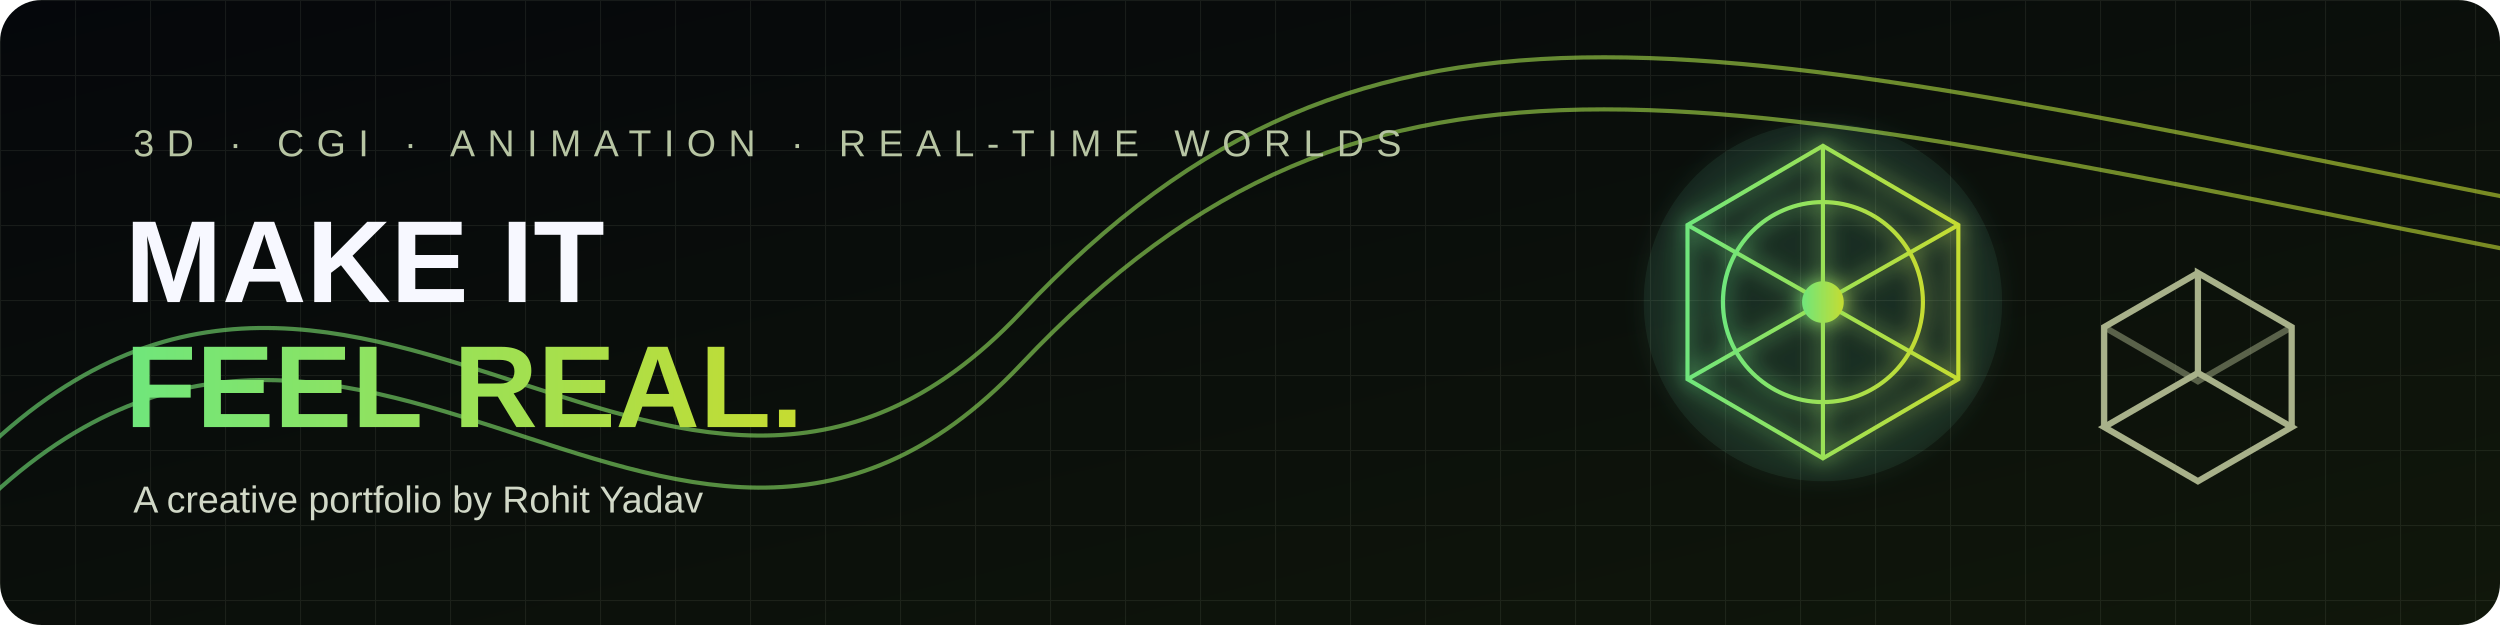
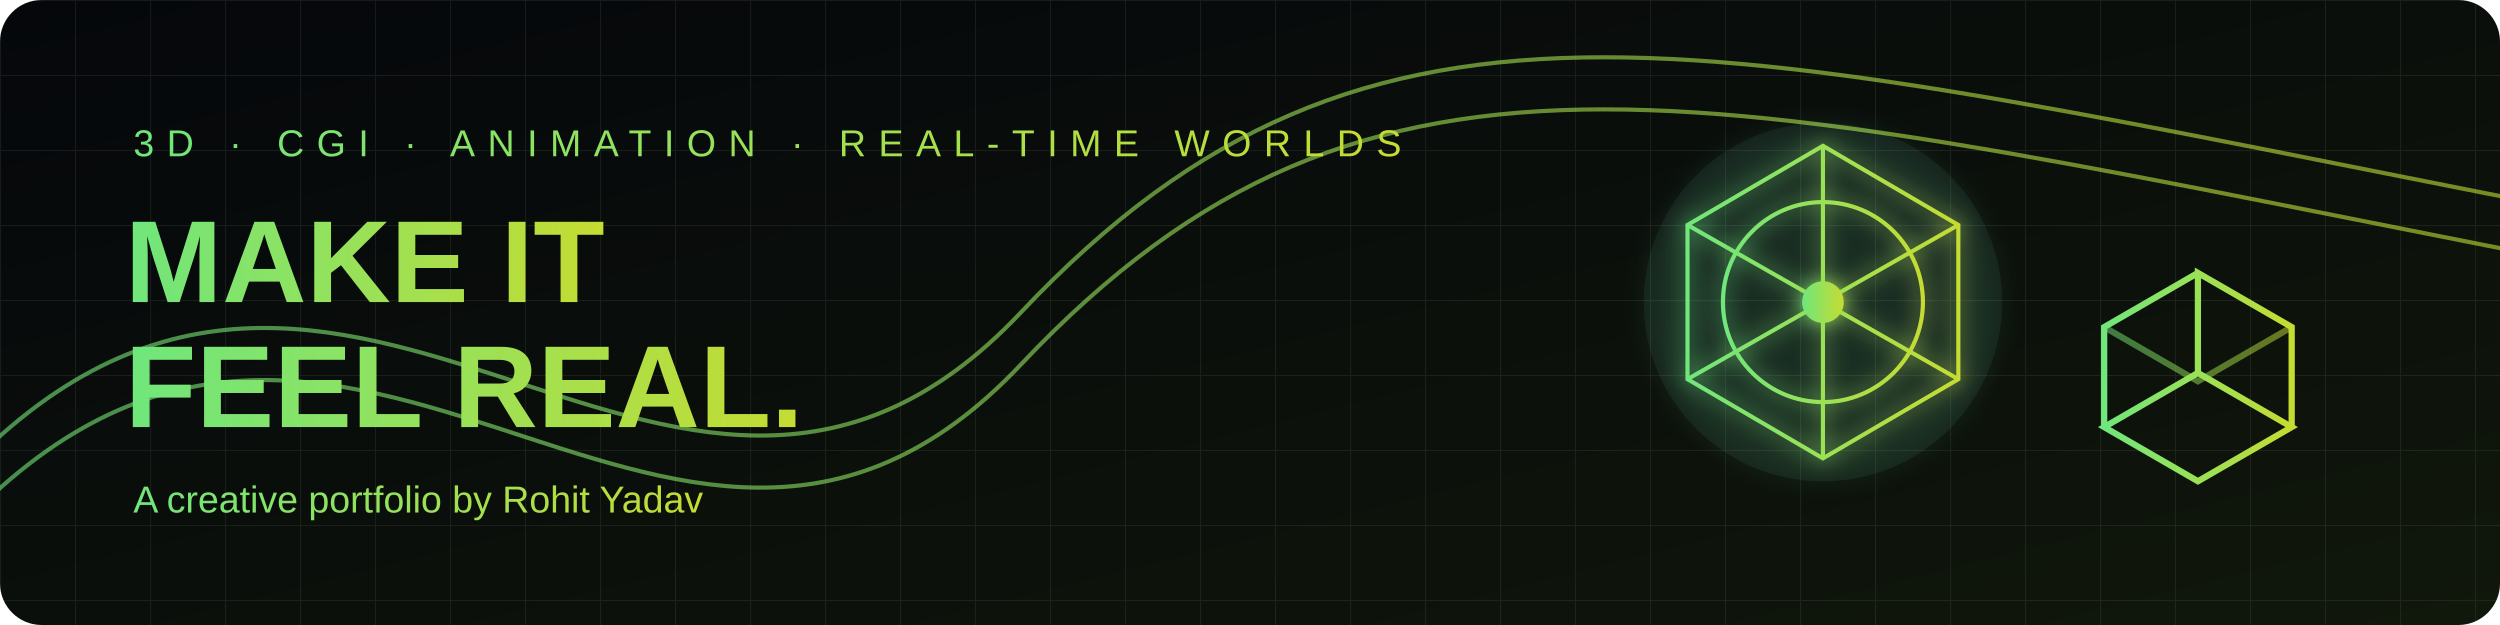
<svg xmlns="http://www.w3.org/2000/svg" viewBox="0 0 1200 300" role="img" aria-labelledby="t d">
  <defs>
    <linearGradient id="bg" x2="1" y2="1">
      <stop stop-color="#05070b" />
      <stop offset="1" stop-color="#10170b" />
    </linearGradient>
    <linearGradient id="mint">
      <stop stop-color="#70e67b" />
      <stop offset="1" stop-color="#c5dc32" />
    </linearGradient>
    <linearGradient id="pink">
      <stop stop-color="#70e67b" />
      <stop offset="1" stop-color="#c5dc32" />
    </linearGradient>
    <pattern id="grid" width="36" height="36" patternUnits="userSpaceOnUse">
      <path d="M36 0H0V36" fill="none" stroke="#9aa68c" stroke-opacity=".12" />
    </pattern>
    <filter id="glow">
      <feGaussianBlur stdDeviation="5" result="b" />
      <feMerge>
        <feMergeNode in="b" />
        <feMergeNode in="SourceGraphic" />
      </feMerge>
    </filter>
  </defs>
  <rect width="1200" height="300" rx="20" fill="url(#bg)" />
  <rect width="1200" height="300" rx="20" fill="url(#grid)" />
  <g fill="none" stroke="url(#mint)" stroke-width="2" opacity=".6">
    <path d="M-30 240C160 20 320 330 490 150S820 20 1230 100">
      <animate attributeName="d" dur="9s" repeatCount="indefinite" values="M-30 240C160 20 320 330 490 150S820 20 1230 100;M-30 220C160 80 320 260 490 190S820 -10 1230 130;M-30 240C160 20 320 330 490 150S820 20 1230 100" />
    </path>
    <path d="M-30 265C160 45 320 355 490 175S820 45 1230 125" />
  </g>
  <g transform="translate(875 145)" filter="url(#glow)">
    <circle r="86" fill="#7ef4c0" opacity=".07">
      <animate attributeName="r" values="78;92;78" dur="4s" repeatCount="indefinite" />
    </circle>
    <g fill="none" stroke="url(#pink)" stroke-width="2">
      <path d="M0-75L65-37L65 37L0 75L-65 37L-65-37Z" />
      <path d="M0-75V75M-65-37L65 37M65-37L-65 37" />
      <circle r="48" stroke="url(#mint)">
        <animateTransform attributeName="transform" type="rotate" from="0" to="360" dur="18s" repeatCount="indefinite" />
      </circle>
    </g>
    <circle r="10" fill="url(#mint)" />
  </g>
-   <g transform="translate(1010 205)" fill="none" stroke="#a8b18a" stroke-width="3">
+   <g transform="translate(1010 205)" fill="none" stroke="url(#mint)" stroke-width="3">
    <path d="M0 0L45-26L90 0L45 26Z" />
    <path d="M45-26V-74L90-48L90 0M45-74L0-48L0 0" />
    <path d="M0-48L45-22L90-48" opacity=".5" />
  </g>
-   <text x="64" y="75" font-family="Arial,sans-serif" font-size="18" letter-spacing="6" fill="#b7c5a3">3D · CGI · ANIMATION · REAL-TIME WORLDS</text>
-   <text x="60" y="145" font-family="Arial,sans-serif" font-size="56" font-weight="800" fill="#f7f8ff">MAKE IT</text>
+   <text x="64" y="75" font-family="Arial,sans-serif" font-size="18" letter-spacing="6" fill="url(#mint)">3D · CGI · ANIMATION · REAL-TIME WORLDS</text>
+   <text x="60" y="145" font-family="Arial,sans-serif" font-size="56" font-weight="800" fill="url(#mint)">MAKE IT</text>
  <text x="60" y="205" font-family="Arial,sans-serif" font-size="56" font-weight="800" fill="url(#mint)">FEEL REAL.</text>
-   <text x="64" y="246" font-family="Arial,sans-serif" font-size="18" fill="#d1d8c7">A creative portfolio by Rohit Yadav</text>
+   <text x="64" y="246" font-family="Arial,sans-serif" font-size="18" fill="url(#mint)">A creative portfolio by Rohit Yadav</text>
  <path d="M65 266H300" stroke="url(#mint)" stroke-width="4" stroke-linecap="round" />
</svg>
